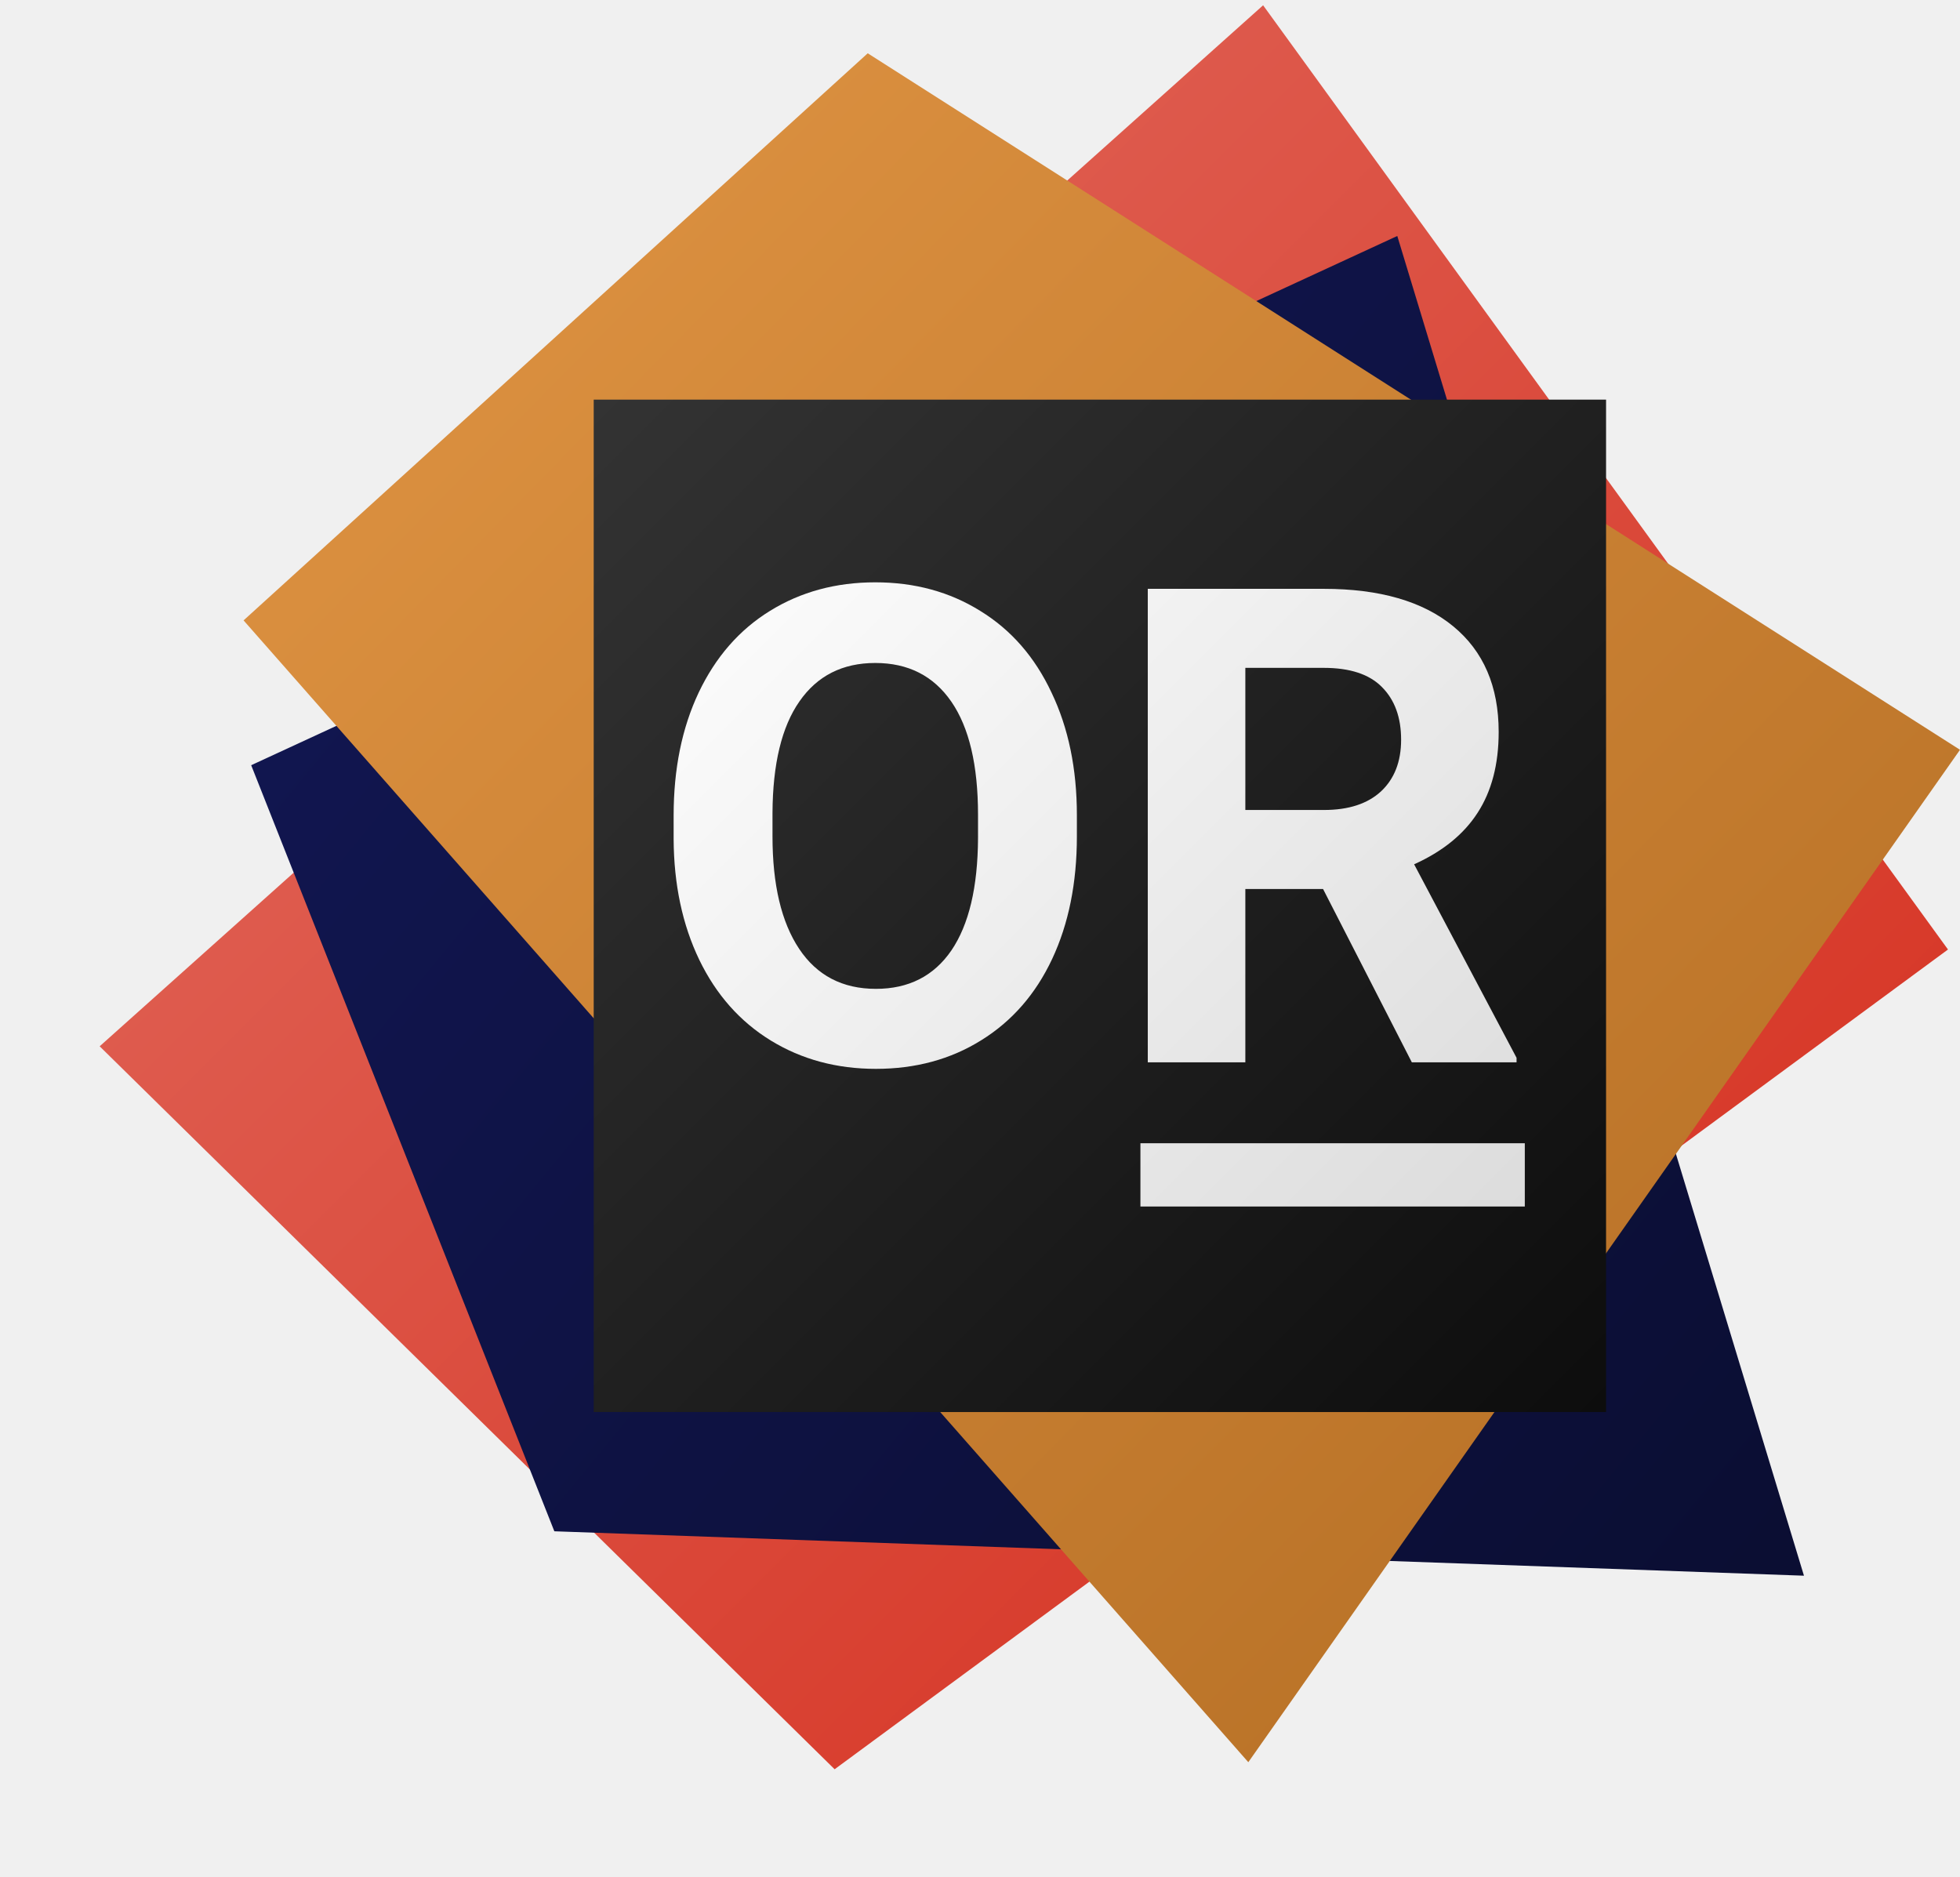
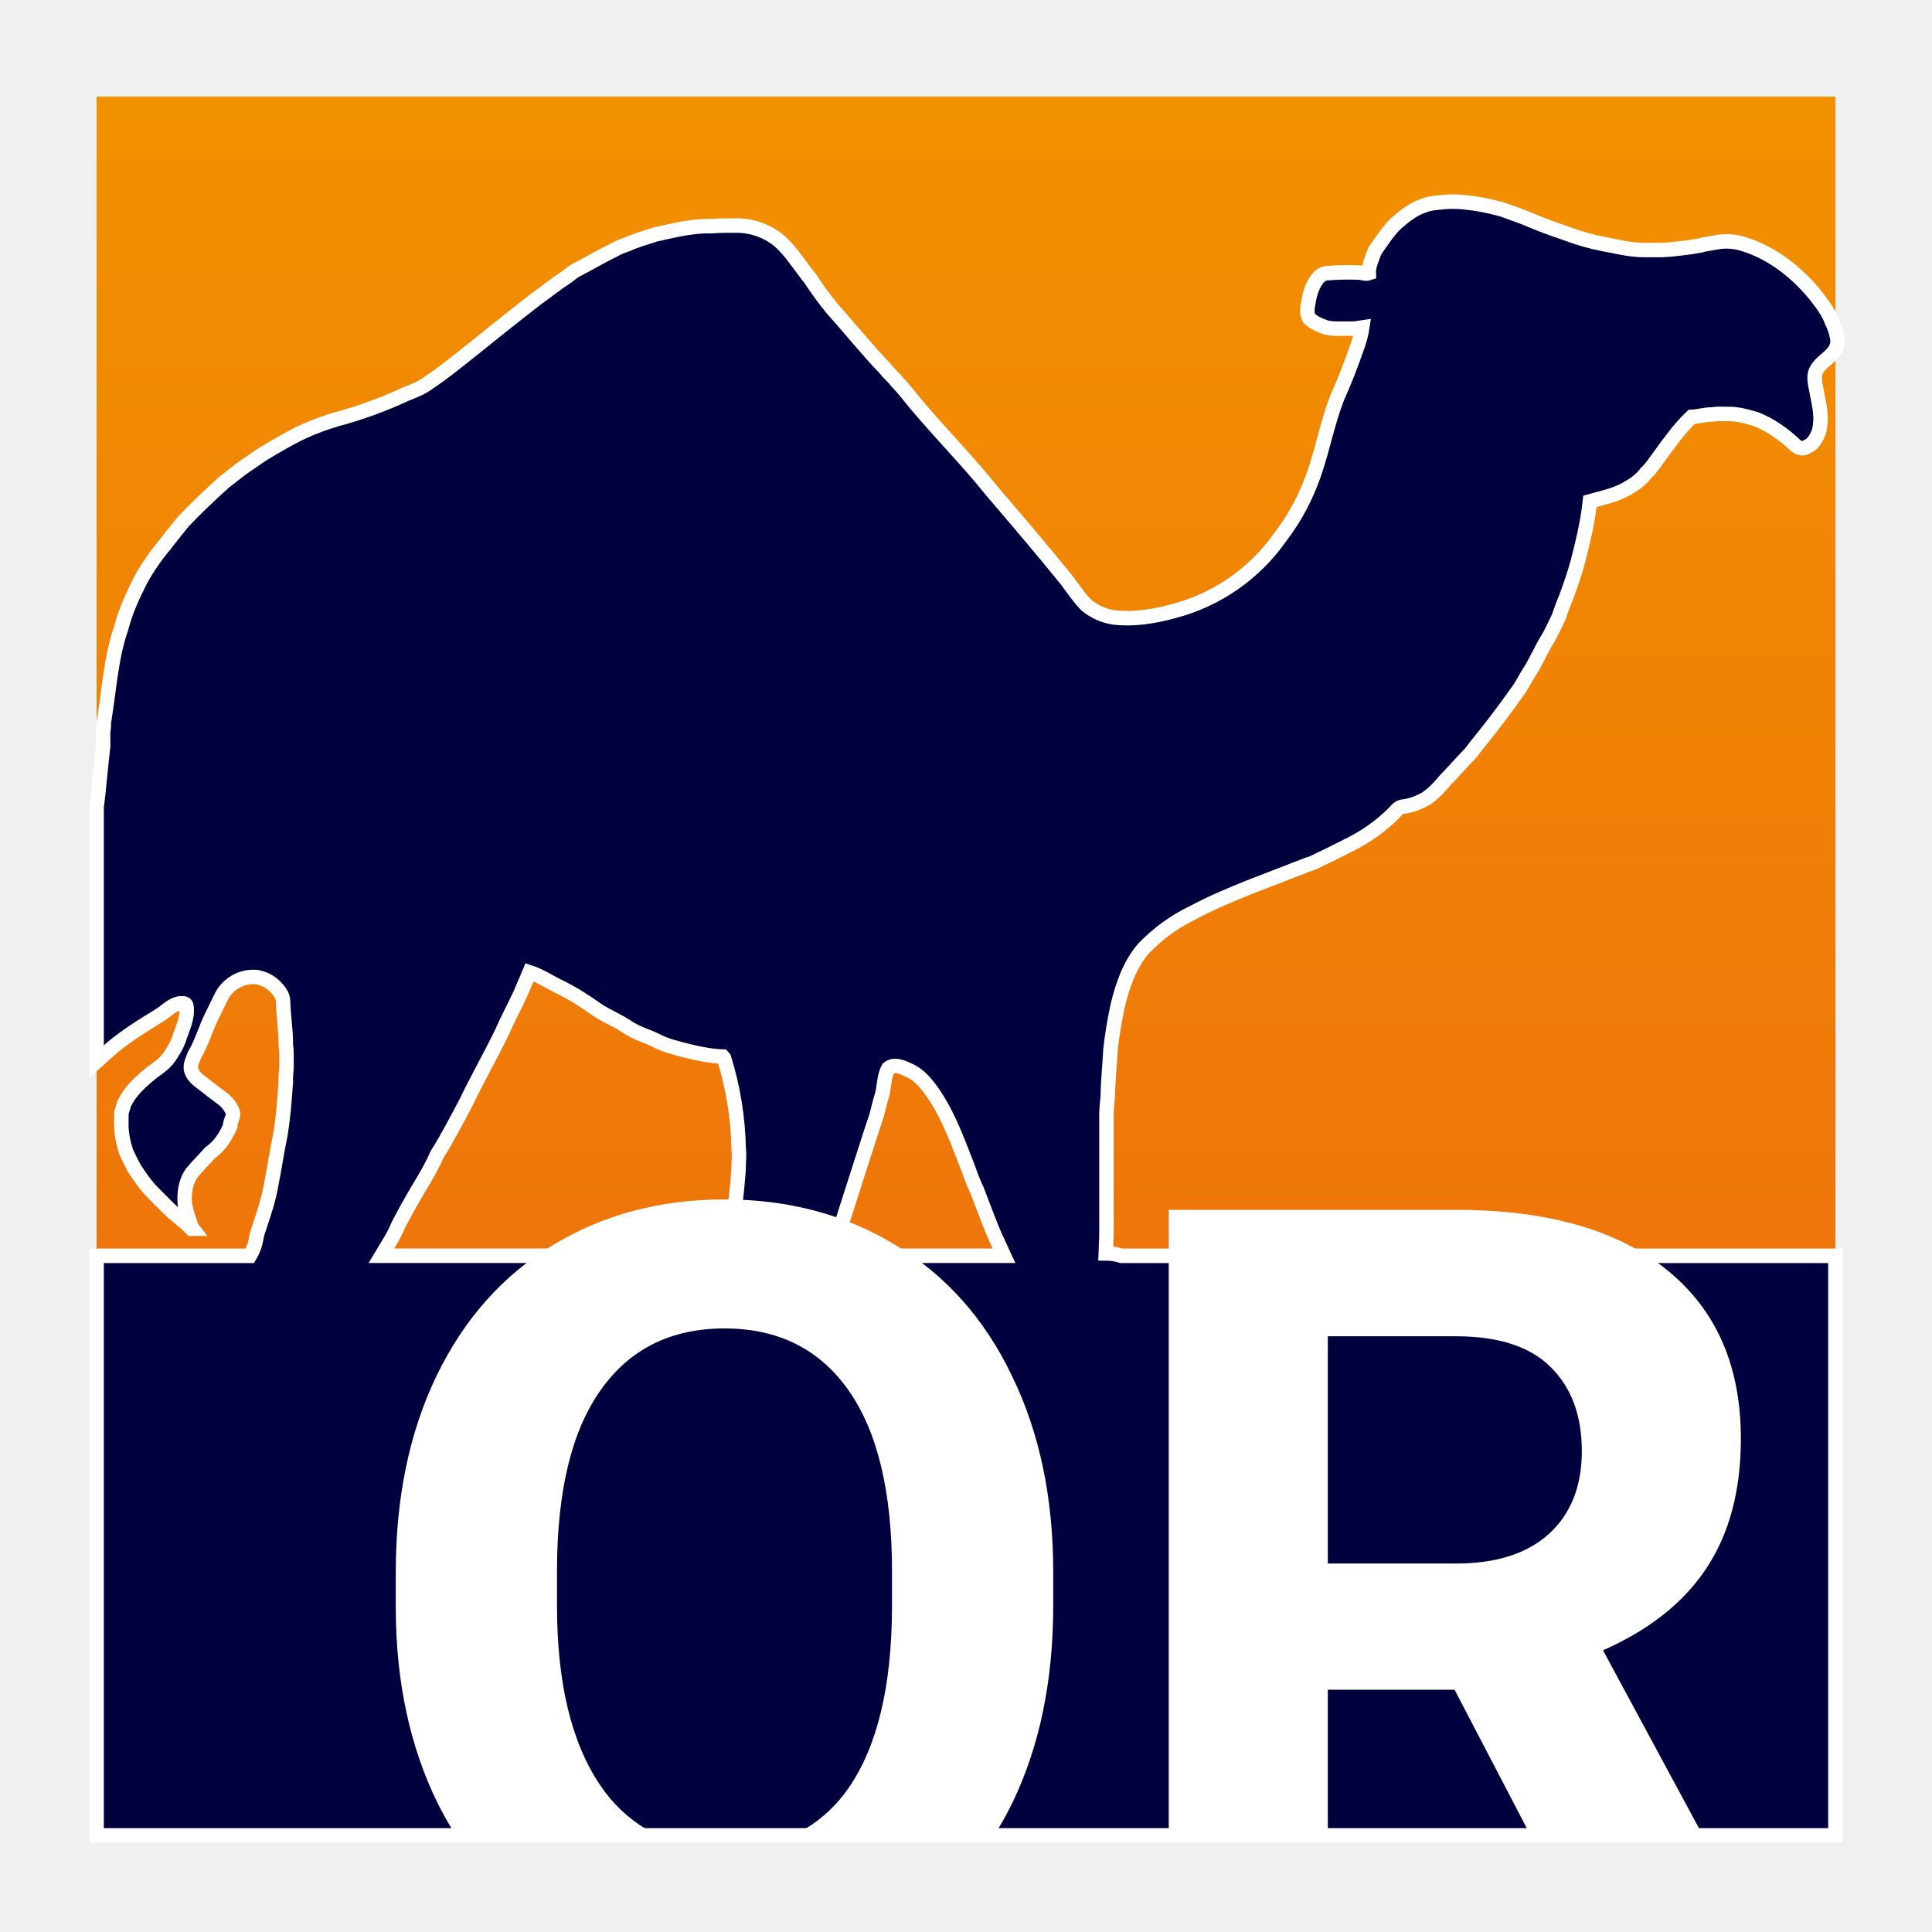
- <svg xmlns="http://www.w3.org/2000/svg" width="515" height="493" viewBox="0 0 515 493" fill="none">
-   <path d="M331.887 1.389L511.843 249.473L219.303 464.856L26.187 274.904L331.887 1.389Z" fill="url(#paint0_linear)" />
-   <path d="M66 201.05L367.143 62L474 414L145.657 402.331L66 201.05Z" fill="url(#paint1_linear)" />
-   <path d="M64 163L228 14L515 197L328 463L64 163Z" fill="url(#paint2_linear)" />
-   <rect x="156" y="105" width="266" height="266" fill="url(#paint3_linear)" />
-   <path d="M282.957 219.736C282.957 231.984 280.792 242.722 276.463 251.95C272.133 261.179 265.924 268.299 257.835 273.312C249.803 278.326 240.574 280.832 230.149 280.832C219.839 280.832 210.639 278.354 202.549 273.398C194.46 268.442 188.194 261.378 183.75 252.207C179.307 242.978 177.057 232.382 177 220.419V214.267C177 202.019 179.193 191.253 183.58 181.967C188.023 172.625 194.261 165.476 202.293 160.52C210.382 155.507 219.611 153 229.979 153C240.346 153 249.546 155.507 257.579 160.52C265.668 165.476 271.906 172.625 276.292 181.967C280.735 191.253 282.957 201.991 282.957 214.182V219.736ZM256.98 214.096C256.98 201.051 254.645 191.139 249.974 184.36C245.302 177.581 238.637 174.191 229.979 174.191C221.377 174.191 214.74 177.552 210.069 184.274C205.398 190.939 203.034 200.738 202.977 213.669V219.736C202.977 232.439 205.312 242.294 209.983 249.301C214.655 256.308 221.377 259.812 230.149 259.812C238.751 259.812 245.359 256.451 249.974 249.729C254.588 242.95 256.924 233.094 256.98 220.163V214.096Z" fill="url(#paint4_linear)" />
-   <path d="M347.642 233.579H327.22V279.123H301.585V154.709H347.813C362.51 154.709 373.847 157.985 381.822 164.536C389.797 171.087 393.785 180.344 393.785 192.307C393.785 200.795 391.933 207.887 388.23 213.583C384.585 219.223 379.03 223.723 371.568 227.084L398.484 277.927V279.123H370.97L347.642 233.579ZM327.22 212.814H347.898C354.336 212.814 359.32 211.191 362.852 207.944C366.384 204.64 368.15 200.111 368.15 194.357C368.15 188.49 366.469 183.876 363.108 180.515C359.804 177.154 354.706 175.473 347.813 175.473H327.22V212.814Z" fill="url(#paint5_linear)" />
-   <path d="M400.651 300.377V317H299.651V300.377H400.651Z" fill="url(#paint6_linear)" />
+ <svg xmlns="http://www.w3.org/2000/svg" xmlns:xlink="http://www.w3.org/1999/xlink" xml:space="preserve" width="40" height="40">
  <defs>
-     <linearGradient id="paint0_linear" x1="132" y1="96" x2="413.5" y2="377.5" gradientUnits="userSpaceOnUse">
-       <stop stop-color="#DF6053" />
-       <stop offset="1" stop-color="#D73828" />
+     <linearGradient id="a">
+       <stop style="stop-color:#ec670f;stop-opacity:1" offset="0" />
+       <stop style="stop-color:#f29100;stop-opacity:1" offset="1" />
    </linearGradient>
-     <linearGradient id="paint1_linear" x1="75" y1="74" x2="520" y2="440" gradientUnits="userSpaceOnUse">
-       <stop stop-color="#121754" />
-       <stop offset="1" stop-color="#0A0D2F" />
-     </linearGradient>
-     <linearGradient id="paint2_linear" x1="130" y1="84" x2="499.5" y2="446.5" gradientUnits="userSpaceOnUse">
-       <stop stop-color="#DA8F3F" />
-       <stop offset="1" stop-color="#B36D23" />
-     </linearGradient>
-     <linearGradient id="paint3_linear" x1="156" y1="105" x2="422" y2="371" gradientUnits="userSpaceOnUse">
-       <stop stop-color="#333333" />
-       <stop offset="1" stop-color="#0D0D0D" />
-     </linearGradient>
-     <linearGradient id="paint4_linear" x1="176.651" y1="128.123" x2="401.651" y2="353.123" gradientUnits="userSpaceOnUse">
-       <stop stop-color="white" />
-       <stop offset="1" stop-color="#D9D9D9" />
-     </linearGradient>
-     <linearGradient id="paint5_linear" x1="176.651" y1="128.123" x2="401.651" y2="353.123" gradientUnits="userSpaceOnUse">
-       <stop stop-color="white" />
-       <stop offset="1" stop-color="#D9D9D9" />
-     </linearGradient>
-     <linearGradient id="paint6_linear" x1="176.651" y1="128.123" x2="401.651" y2="353.123" gradientUnits="userSpaceOnUse">
-       <stop stop-color="white" />
-       <stop offset="1" stop-color="#D9D9D9" />
-     </linearGradient>
+     <linearGradient xlink:href="#a" id="b" x1="23" y1="38" x2="23" y2="1" gradientUnits="userSpaceOnUse" gradientTransform="matrix(1 0 0 .97297 0 1.027)" />
  </defs>
+   <path style="fill:url(#b);fill-opacity:1;stroke:none;stroke-width:.197;stroke-miterlimit:4;stroke-dasharray:none;stroke-opacity:1" d="M2 2h36v36H2z" />
+   <path style="fill:#00003f;fill-opacity:1;stroke-width:.3;stroke:#fff;stroke-opacity:1;stroke-miterlimit:4;stroke-dasharray:none" d="M30.207 4.178a2.303 2.303 0 0 0-.305.004c-.138.018-.28.017-.412.07-.229.071-.419.227-.597.383-.166.167-.295.37-.43.562-.051.15-.13.298-.125.46-.065.022-.133-.012-.2-.014a5.594 5.594 0 0 0-.69.015.345.345 0 0 0-.13.065c-.129.136-.19.321-.224.504-.017.118-.054.248.008.359.093.097.22.146.343.191.157.044.32.022.48.028.094.005.188-.01.28-.024-.037.253-.14.488-.223.727-.085.228-.174.452-.275.674-.246.6-.34 1.255-.586 1.855a4.55 4.55 0 0 1-.613 1.08 3.902 3.902 0 0 1-2.215 1.537c-.405.11-.829.18-1.248.127a1.179 1.179 0 0 1-.55-.25c-.155-.156-.277-.34-.407-.515-.51-.633-1.038-1.248-1.565-1.866-.454-.569-.965-1.087-1.437-1.64-.18-.2-.336-.422-.523-.615-.07-.095-.165-.165-.233-.26-.384-.397-.728-.832-1.098-1.242a7.18 7.18 0 0 1-.455-.622c-.103-.125-.194-.26-.295-.388a2.431 2.431 0 0 0-.351-.4 1.394 1.394 0 0 0-.867-.313c-.178 0-.355-.002-.532.012-.395-.01-.781.087-1.164.173-.195.064-.395.117-.582.204a1.297 1.297 0 0 0-.271.115c-.275.134-.538.293-.81.431-.067.042-.124.097-.19.14-.206.133-.396.29-.596.43-.486.377-.967.76-1.445 1.147-.262.206-.52.417-.797.6-.17.133-.38.19-.572.281a8.526 8.526 0 0 1-1.346.48 5.412 5.412 0 0 0-.67.249c-.294.136-.572.303-.85.47-.115.07-.218.159-.334.227-.156.106-.3.23-.453.344-.296.265-.585.539-.859.828-.132.163-.264.325-.39.492-.186.22-.349.459-.489.71-.162.32-.315.65-.404.999-.214.616-.248 1.274-.354 1.914-.01.054-.004.11-.011.164-.028.15.008.304-.02.453-.03.301-.064.603-.092.905-.008.088-.023.176-.033.265v5.276l.23-.208c.325-.292.699-.52 1.069-.748.132-.08.24-.206.394-.244.056-.003.153-.031.166.05.039.248-.091.476-.16.706-.05.13-.123.246-.201.36-.09.125-.217.212-.34.3-.229.185-.462.386-.588.66-.02.06-.035.121-.056.18.001.152-.012.305.013.455.014.124.05.243.086.362.054.116.111.232.172.345.097.145.194.289.309.42.124.132.255.258.383.387.152.155.338.275.486.435h.027a3.886 3.886 0 0 0-.027-.035c-.051-.154-.107-.308-.135-.468-.02-.227.01-.47.147-.657.12-.143.255-.277.38-.416.193-.133.323-.34.413-.554-.01-.1.076-.178.054-.278a.64.64 0 0 0-.244-.306 21.105 21.105 0 0 1-.39-.3c-.09-.064-.186-.141-.223-.251-.044-.114.026-.227.062-.332.153-.257.23-.55.364-.817.058-.12.12-.24.177-.36a.745.745 0 0 1 .743-.436.712.712 0 0 1 .382.193c.08.083.164.18.168.303.004.304.06.605.057.91.02.129.011.259.014.388.005.124-.024.244-.014.368-.026.374-.053.751-.117 1.123-.069.32-.112.647-.178.968-.054.34-.166.665-.275.989-.046.12-.046.256-.1.375a.868.868 0 0 1-.074.154H2v12h36V26H23.217a1.048 1.048 0 0 0-.322-.05c.01-.229.017-.456.013-.684v-2.12c-.004-.151.013-.302.028-.453.003-.324.04-.648.056-.972a8.92 8.92 0 0 1 .149-.9c.1-.424.25-.85.535-1.184a3.566 3.566 0 0 1 1.035-.748c.374-.202.766-.362 1.158-.522l1.225-.474c.09-.019.17-.072.254-.11.192-.088.378-.186.568-.28.343-.167.66-.39.934-.66.051-.054.1-.122.177-.14.18-.02.354-.084.51-.176.148-.105.274-.24.39-.38.172-.173.327-.36.5-.532.064-.067.109-.15.173-.219.282-.348.554-.705.812-1.072.095-.124.162-.269.246-.4.137-.209.233-.44.36-.654.101-.16.174-.333.257-.502.045-.135.094-.269.149-.399.089-.239.171-.48.24-.726.107-.416.208-.837.254-1.264.277-.08.569-.13.814-.293a1.1 1.1 0 0 0 .35-.295c.108-.097.182-.223.27-.338.209-.285.414-.58.671-.822.144-.006.282-.052.426-.05.126-.022.256-.006.383-.01.181.006.356.057.53.109.3.122.571.312.806.537.032.027.07.048.111.06.083.02.154-.04.221-.08a.63.63 0 0 0 .184-.398c.03-.215-.022-.432-.063-.643-.022-.16-.092-.328-.02-.484.081-.157.246-.24.354-.375a.358.358 0 0 0 .076-.336 1.122 1.122 0 0 0-.1-.291c-.073-.21-.21-.386-.345-.559-.387-.475-.89-.87-1.475-1.054a1.15 1.15 0 0 0-.558-.043c-.09.017-.182.03-.272.048-.098.028-.199.04-.299.057-.234.028-.469.064-.705.057-.148-.003-.297.009-.445-.012-.215-.018-.424-.076-.637-.111a4.798 4.798 0 0 1-.74-.21c-.243-.084-.487-.167-.725-.269-.203-.09-.413-.157-.62-.234a4.414 4.414 0 0 0-.903-.162zM10.965 20.13c.23.074.433.214.65.318.253.123.49.277.72.44.141.1.299.171.45.254.122.06.23.147.352.207.142.073.296.118.44.19.214.113.453.167.687.226.23.057.462.101.699.111l.027.03a6.74 6.74 0 0 1 .303 1.872c.02.15-.004.3-.002.45-.036.454-.078.91-.186 1.353-.02.1-.032.202-.064.299-.063.033-.122.077-.182.119H7.895c.123-.207.26-.406.35-.633.082-.154.162-.31.25-.46.183-.333.4-.647.55-.997.219-.347.407-.714.6-1.076.237-.496.511-.972.75-1.467.115-.266.254-.52.376-.783.062-.152.132-.301.194-.453zm7.605 1.941c.081.01.164.047.233.08.183.074.323.222.441.377.34.451.54.99.744 1.512.08.198.141.404.237.596.103.265.201.533.308.797.068.177.158.346.233.521l.021.045h-3.55c.008-.031.017-.063.027-.094.12-.462.275-.915.418-1.37.158-.481.306-.965.468-1.444.037-.137.064-.276.11-.41.052-.186.036-.392.133-.563a.216.216 0 0 1 .097-.045.285.285 0 0 1 .08-.002z" />
+   <path style="fill:#fff;fill-opacity:1;stroke:none;stroke-width:.1;stroke-miterlimit:4;stroke-dasharray:none;stroke-opacity:1" d="M15 24.833c-1.332 0-2.519.316-3.558.948-1.032.624-1.832 1.525-2.403 2.702-.564 1.17-.845 2.526-.845 4.07v.774c.007 1.507.296 2.843.866 4.005.095.19.197.372.304.548h4.031a2.977 2.977 0 0 1-.965-.914c-.6-.882-.898-2.124-.898-3.725v-.763c.007-1.63.309-2.864.909-3.704.6-.847 1.454-1.27 2.559-1.27 1.112 0 1.967.427 2.568 1.281.6.854.9 2.102.9 3.746v.764c-.007 1.63-.308 2.87-.9 3.725a2.925 2.925 0 0 1-.92.86h4.01c.11-.186.217-.377.314-.58.556-1.162.834-2.515.834-4.059v-.7c0-1.535-.285-2.888-.856-4.058-.563-1.177-1.365-2.078-2.405-2.702-1.032-.632-2.213-.948-3.545-.948zm9.198.216V37.88h3.293v-2.895h2.625l1.51 2.895h3.565l-2.002-3.712c.958-.424 1.673-.99 2.141-1.7.476-.719.713-1.613.713-2.682 0-1.507-.512-2.673-1.536-3.498-1.025-.826-2.481-1.24-4.37-1.24zm3.293 2.617h2.647c.885 0 1.54.212 1.964.635.432.424.648 1.005.648 1.744 0 .725-.226 1.295-.68 1.712-.454.41-1.095.614-1.922.614h-2.657z" />
</svg>
